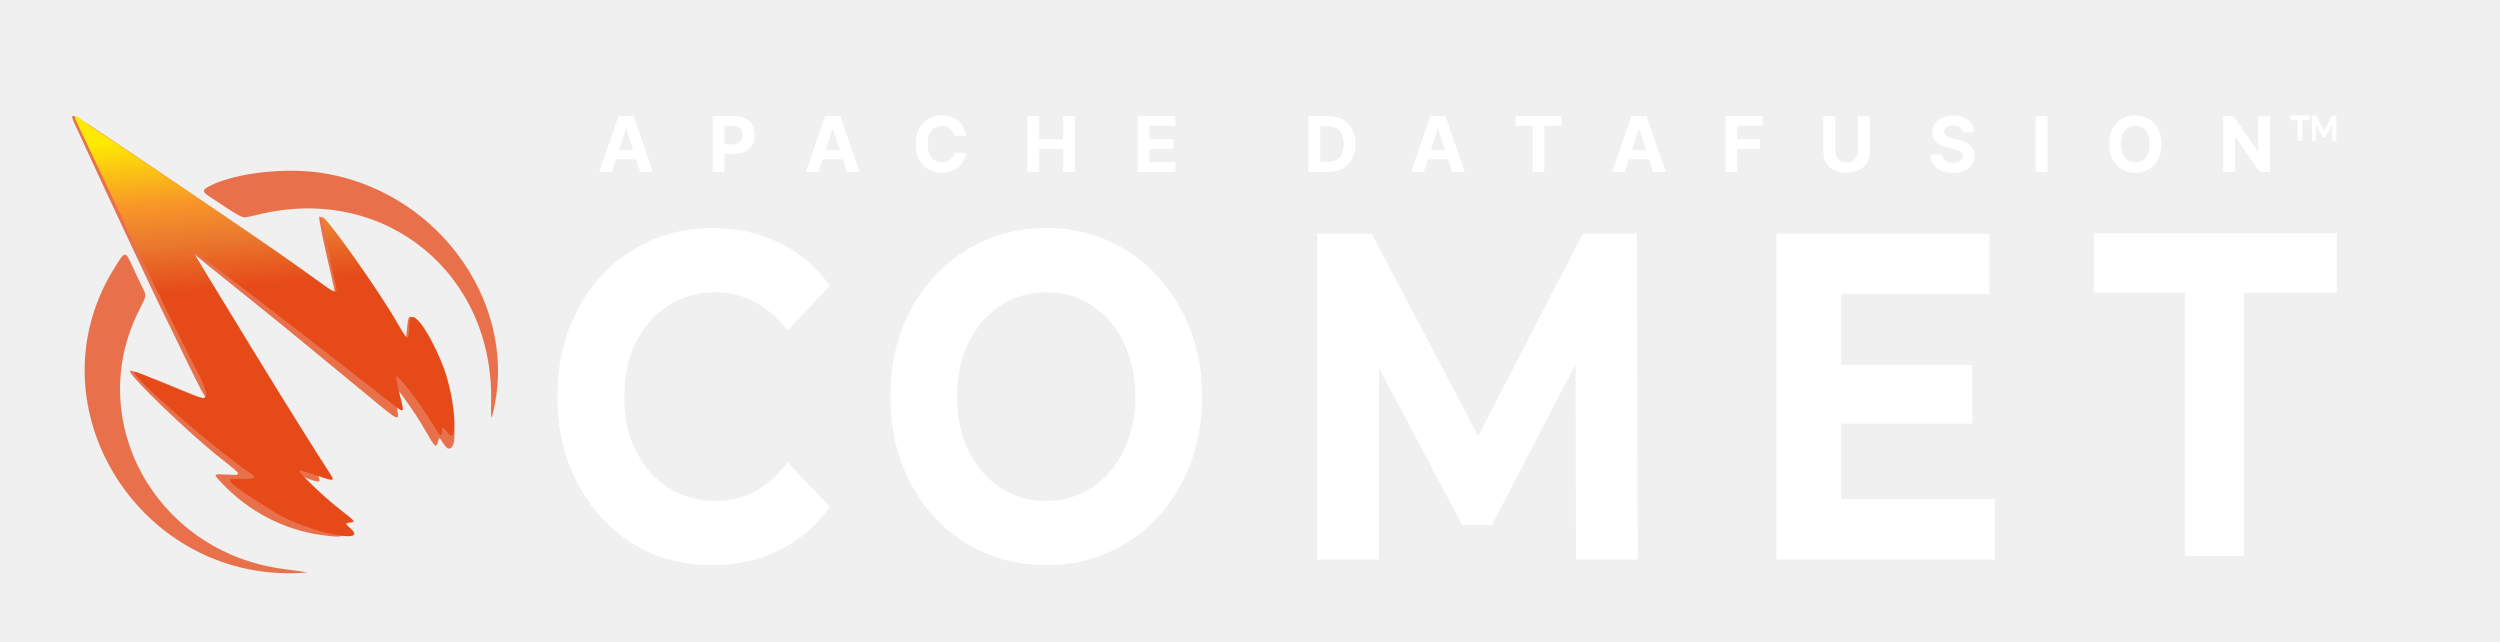
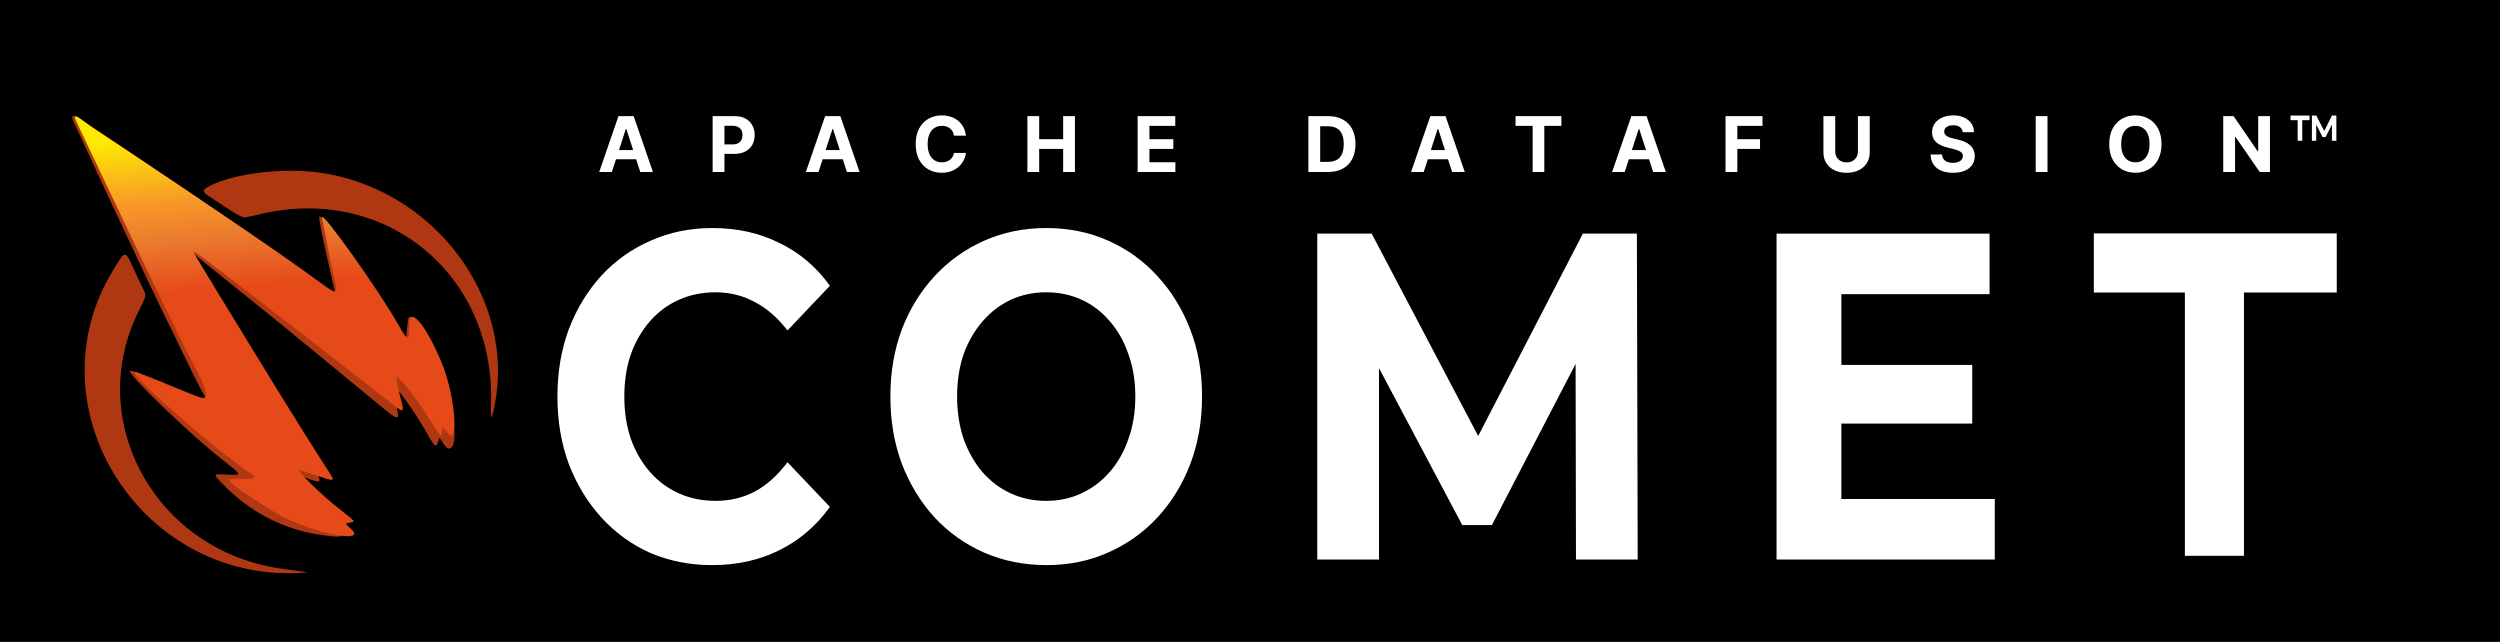
<svg xmlns="http://www.w3.org/2000/svg" width="3256" height="836" viewBox="0 0 3256 836" fill="none">
-   <g clip-path="url(#clip0_38_106)">
-     <path d="M641.398 540.262C639.625 547.114 639.215 543.133 639.63 523.028C643.045 356.743 502.936 241.668 341.597 278.241C337.819 279.098 334.636 279.948 331.835 280.54C318.576 283.344 318.664 284.109 312.599 281.248C305.068 277.698 294.997 270.564 271.417 255.082C263.152 249.657 264.547 247.269 269.813 244.048C295.884 228.1 367.597 215.491 427.139 226.522C576.71 254.237 677.153 402.313 641.401 540.262H641.398ZM583.684 584.224C582.451 584.13 579.352 580.677 576.8 576.585C572.161 569.141 572.161 569.141 570.433 575.334C567.986 584.11 566.608 582.864 553.687 560.223C539.712 535.726 513.631 499.488 512.236 502.626C511.679 503.875 513.167 513.92 515.542 524.946C521.198 551.186 523.307 551.793 477.707 514.038C455.839 495.933 423.787 469.543 406.48 455.394C389.175 441.244 369.644 425.251 363.084 419.854C356.521 414.456 338.44 399.86 322.901 387.42C307.362 374.98 282.55 355.056 267.763 343.143C236.981 318.344 231.177 305.718 323.715 464.884C375.762 554.402 373.517 550.569 400.303 595.647C423.749 635.101 426.211 633.52 374.11 612.474C365.555 609.016 414.314 656.429 434.206 670.908C447.522 680.599 447.522 680.599 438.457 680.951C429.391 681.283 429.391 681.283 437.336 688.372C450.107 699.73 447.843 700.771 418.931 696.837C369.551 690.121 323.565 666.1 288.403 628.658C277.204 616.73 276.844 617.134 297.758 618.172C315.646 619.056 315.646 619.056 287.446 596.942C245.759 564.251 165.113 486.411 169.348 482.947C170.867 481.709 197.3 491.528 235.555 507.546C266.644 520.563 271.01 521.495 265.552 513.947C262.674 509.964 251.139 486.837 224.874 432.398C218.883 419.978 211.556 404.996 208.593 399.1C201.656 385.307 130.908 234.635 116.062 202.04C109.823 188.346 101.801 170.996 98.233 163.483C90.071 146.309 91.653 146.497 121.574 166.277C151.295 185.924 226.333 236.394 245.657 249.736C253.5 255.149 281.145 274.188 307.091 292.046C360.958 329.122 408.444 362.331 424.313 374.026C437.75 383.927 437.334 384.455 432.487 363.689C421.34 315.909 414.859 284.278 415.787 282.194C418.563 275.957 484.065 367.335 508.218 411.141C529.934 450.529 528.065 449.027 530.034 428.685C532.029 408.042 532.538 407.859 544.054 423.54C577.872 469.583 606.638 586.216 583.684 584.224ZM399.932 745.57C185.625 763.755 37.17 531.394 147.827 350.978C163.368 325.644 162.826 325.689 173.399 348.801C177.722 358.251 183.416 370.27 186.053 375.51C190.847 385.037 190.847 385.037 181.428 403.579C108.106 547.924 203.268 719.211 368.875 740.983C387.247 743.398 401.224 745.461 399.932 745.57Z" fill="url(#paint0_linear_38_106)" />
-     <path d="M583.604 564.384C576.088 555.028 576.088 555.028 575.804 561.302C575.407 570.524 573.193 569 563.786 552.906C548.369 526.566 518.704 487.937 515.969 490.638C515.457 491.171 517.464 501.435 520.457 513.444C527.27 540.583 528.55 540.149 502.492 519.564C477.19 499.57 372.458 418.285 337.992 391.89C325.116 382.028 302.28 364.535 287.248 353.017C255.84 328.949 250.422 325.32 252.876 329.984C255.053 334.131 300.924 409.595 328.921 455.103C341.165 475.002 355.341 498.089 360.429 506.406C376.916 533.361 416.189 595.901 426.555 611.715C437.058 627.731 437.175 627.663 413.239 619.568C401.678 615.654 391.235 612.472 390.038 612.481C385.823 612.525 419.766 645.493 441.465 662.458C463.238 679.476 463.348 679.613 456.222 680.534C449.043 681.476 449.043 681.477 457.449 689.131C480.906 710.633 394.939 691.159 355.886 666.08C317.909 641.729 285.652 622.917 305.35 623.498C324.15 624.048 337.521 624.328 327.837 617.764C275.069 581.908 156.892 477.723 177.341 484.605C184.891 487.146 239.11 510.304 250.63 514.571C264.269 519.63 279.557 526.66 256.871 483.916C219.992 414.437 107.243 174.098 101.838 163.346C89.972 139.738 105.631 156.549 123.975 168.521C131.991 173.758 322.446 299.894 393.68 351.14C453.992 394.527 438.988 388.444 428.997 333.237C423.241 301.427 418.825 282.998 419.284 282.544C423.013 278.862 494.508 380.105 517.948 421.407C532.719 447.442 532.399 443.982 533.081 421.804C533.84 397.196 556.457 426.033 576.152 474.571C592.416 514.646 598.057 582.337 583.636 564.388L583.604 564.384Z" fill="url(#paint1_linear_38_106)" />
+   <rect width="3256" height="836" fill="black" />
+   <g clip-path="url(#clip0_38_119)">
+     <path d="M641.398 540.262C639.625 547.114 639.215 543.133 639.63 523.028C643.045 356.742 502.936 241.668 341.597 278.241C337.819 279.098 334.636 279.947 331.835 280.54C318.576 283.344 318.664 284.109 312.599 281.248C305.068 277.698 294.997 270.564 271.417 255.082C263.152 249.657 264.547 247.269 269.813 244.048C295.884 228.1 367.597 215.491 427.139 226.522C576.71 254.237 677.153 402.313 641.401 540.262H641.398ZM583.684 584.224C582.451 584.13 579.352 580.677 576.8 576.585C572.161 569.141 572.161 569.141 570.433 575.334C567.986 584.11 566.608 582.864 553.687 560.223C539.712 535.726 513.631 499.487 512.236 502.626C511.679 503.875 513.167 513.919 515.542 524.945C521.198 551.186 523.307 551.793 477.707 514.038C455.839 495.933 423.787 469.543 406.48 455.394C389.175 441.244 369.644 425.251 363.084 419.854C356.521 414.456 338.44 399.86 322.901 387.42C307.362 374.98 282.55 355.055 267.763 343.143C236.981 318.344 231.177 305.718 323.715 464.884C375.762 554.402 373.517 550.569 400.303 595.647C423.749 635.101 426.211 633.52 374.11 612.474C365.555 609.016 414.314 656.429 434.206 670.908C447.522 680.599 447.522 680.599 438.457 680.951C429.391 681.283 429.391 681.283 437.336 688.372C450.107 699.73 447.843 700.771 418.931 696.837C369.551 690.121 323.565 666.1 288.403 628.657C277.204 616.73 276.844 617.134 297.758 618.172C315.646 619.056 315.646 619.056 287.446 596.942C245.759 564.251 165.113 486.41 169.348 482.947C170.867 481.709 197.3 491.528 235.555 507.546C266.644 520.563 271.01 521.495 265.552 513.947C262.674 509.963 251.139 486.836 224.874 432.398C218.883 419.977 211.556 404.995 208.593 399.1C201.656 385.307 130.908 234.635 116.062 202.04C109.823 188.346 101.801 170.996 98.233 163.483C90.071 146.309 91.653 146.497 121.574 166.277C151.295 185.924 226.333 236.394 245.657 249.736C253.5 255.148 281.145 274.188 307.091 292.046C360.958 329.122 408.444 362.331 424.313 374.026C437.75 383.927 437.334 384.455 432.487 363.688C421.34 315.909 414.859 284.278 415.787 282.194C418.563 275.957 484.065 367.335 508.218 411.141C529.934 450.528 528.065 449.027 530.034 428.685C532.029 408.042 532.538 407.859 544.054 423.54C577.872 469.583 606.638 586.216 583.684 584.224ZM399.932 745.57C185.625 763.755 37.17 531.394 147.827 350.978C163.368 325.644 162.826 325.689 173.399 348.801C177.722 358.251 183.416 370.27 186.053 375.51C190.847 385.037 190.847 385.037 181.428 403.578C108.106 547.924 203.268 719.211 368.875 740.983C387.247 743.398 401.224 745.461 399.932 745.57Z" fill="url(#paint0_linear_38_119)" />
+     <path d="M583.604 564.384C576.088 555.027 576.088 555.027 575.804 561.302C575.407 570.524 573.193 569 563.786 552.906C548.369 526.566 518.704 487.937 515.969 490.637C515.457 491.171 517.464 501.435 520.457 513.444C527.27 540.583 528.55 540.149 502.492 519.564C477.19 499.569 372.458 418.285 337.992 391.89C325.116 382.027 302.28 364.535 287.248 353.017C255.84 328.949 250.422 325.32 252.876 329.984C255.053 334.131 300.924 409.595 328.921 455.103C341.165 475.002 355.341 498.089 360.429 506.405C376.916 533.361 416.189 595.901 426.555 611.715C437.058 627.731 437.175 627.663 413.239 619.568C401.678 615.654 391.235 612.472 390.038 612.481C385.823 612.525 419.766 645.493 441.465 662.458C463.238 679.476 463.348 679.613 456.222 680.534C449.043 681.476 449.043 681.476 457.449 689.131C480.906 710.633 394.939 691.159 355.886 666.08C317.909 641.729 285.652 622.916 305.35 623.498C324.15 624.048 337.521 624.328 327.837 617.764C275.069 581.908 156.892 477.723 177.341 484.604C184.891 487.145 239.11 510.303 250.63 514.571C264.269 519.63 279.557 526.66 256.871 483.916C219.992 414.437 107.243 174.098 101.838 163.346C89.972 139.738 105.631 156.548 123.975 168.521C131.991 173.758 322.446 299.894 393.68 351.139C453.992 394.527 438.988 388.444 428.997 333.237C423.241 301.427 418.825 282.997 419.284 282.544C423.013 278.862 494.508 380.105 517.948 421.407C532.719 447.442 532.399 443.982 533.081 421.804C533.84 397.196 556.457 426.033 576.152 474.571C592.416 514.646 598.057 582.337 583.636 564.388L583.604 564.384Z" fill="url(#paint1_linear_38_119)" />
  </g>
  <path d="M927.335 736C898.649 736 871.911 730.745 847.12 720.235C822.683 709.32 801.434 693.959 783.373 674.152C765.311 654.344 751.145 631.101 740.874 604.421C730.958 577.742 726 548.435 726 516.5C726 484.565 730.958 455.258 740.874 428.579C751.145 401.899 765.311 378.656 783.373 358.848C801.788 339.041 823.215 323.882 847.651 313.372C872.088 302.457 898.826 297 927.867 297C960.094 297 989.135 303.468 1014.99 316.403C1041.2 328.935 1063.15 347.529 1080.86 372.188L1025.61 430.398C1012.86 413.824 998.697 401.495 983.114 393.41C967.531 384.921 950.532 380.677 932.116 380.677C914.763 380.677 898.826 383.911 884.306 390.378C869.786 396.846 857.213 406.144 846.589 418.271C835.964 430.398 827.642 444.748 821.621 461.322C815.955 477.895 813.121 496.288 813.121 516.5C813.121 536.712 815.955 555.104 821.621 571.678C827.642 588.252 835.964 602.602 846.589 614.729C857.213 626.856 869.786 636.154 884.306 642.622C898.826 649.089 914.763 652.323 932.116 652.323C950.532 652.323 967.531 648.281 983.114 640.196C998.697 631.707 1012.86 618.974 1025.61 601.996L1080.86 660.206C1063.15 684.864 1041.2 703.661 1014.99 716.597C989.135 729.532 959.917 736 927.335 736Z" fill="white" />
  <path d="M1363.12 736C1333.8 736 1306.6 730.543 1281.51 719.628C1256.78 708.714 1235.23 693.353 1216.86 673.546C1198.84 653.738 1184.71 630.494 1174.47 603.815C1164.58 577.135 1159.63 548.03 1159.63 516.5C1159.63 484.97 1164.58 455.865 1174.47 429.185C1184.71 402.506 1199.02 379.262 1217.39 359.454C1235.76 339.647 1257.31 324.286 1282.04 313.372C1306.77 302.457 1333.62 297 1362.59 297C1391.92 297 1418.77 302.457 1443.14 313.372C1467.87 324.286 1489.25 339.647 1507.27 359.454C1525.64 379.262 1539.95 402.506 1550.19 429.185C1560.44 455.46 1565.56 484.565 1565.56 516.5C1565.56 548.03 1560.44 577.337 1550.19 604.421C1539.95 631.101 1525.64 654.344 1507.27 674.152C1489.25 693.555 1467.87 708.714 1443.14 719.628C1418.77 730.543 1392.09 736 1363.12 736ZM1362.59 652.323C1379.2 652.323 1394.39 649.089 1408.17 642.622C1422.3 636.154 1434.67 626.856 1445.26 614.729C1455.86 602.602 1463.99 588.252 1469.64 571.678C1475.65 555.104 1478.65 536.712 1478.65 516.5C1478.65 496.288 1475.65 477.895 1469.64 461.322C1463.99 444.748 1455.86 430.398 1445.26 418.271C1435.02 406.144 1422.83 396.846 1408.7 390.378C1394.57 383.911 1379.2 380.677 1362.59 380.677C1345.99 380.677 1330.62 383.911 1316.49 390.378C1302.71 396.846 1290.52 406.144 1279.92 418.271C1269.33 430.398 1261.02 444.748 1255.02 461.322C1249.36 477.895 1246.54 496.288 1246.54 516.5C1246.54 536.308 1249.36 554.7 1255.02 571.678C1261.02 588.252 1269.15 602.602 1279.39 614.729C1289.99 626.856 1302.36 636.154 1316.49 642.622C1330.62 649.089 1345.99 652.323 1362.59 652.323Z" fill="white" />
  <path d="M1715.61 728.724V304.276H1786.49L1944.11 603.815H1906.56L2061.53 304.276H2131.88L2132.94 728.724H2052.54L2052.01 445.557H2066.82L1943.05 683.854H1904.44L1778.03 445.557H1796.01V728.724H1715.61Z" fill="white" />
  <path d="M2313.77 728.724V304.276H2591.18V383.102H2398.2V649.898H2598V728.724H2313.77ZM2391.9 551.668V475.268H2568.63V551.668H2391.9Z" fill="white" />
  <path d="M3043.37 380.987H2922.52V723.876H2845.57V380.987H2727V304H3043.37V380.987Z" fill="white" />
  <path d="M3007.94 156.524H2998.48V183.352H2992.46V156.524H2983.18V150.5H3007.94V156.524Z" fill="white" />
  <path d="M3042.92 183.352H3037.12V162.269L3028.82 178.533H3024.98L3016.69 162.269L3016.64 183.352H3011.02V150.5H3016.69L3027.13 170.564L3037.12 150.5H3042.87L3042.92 183.352Z" fill="white" />
  <path d="M796.857 224H780.379L805.486 151.273H825.301L850.372 224H833.895L815.678 167.892H815.109L796.857 224ZM795.827 195.413H834.747V207.416H795.827V195.413ZM928.126 224V151.273H956.819C962.335 151.273 967.034 152.326 970.917 154.433C974.799 156.517 977.759 159.417 979.795 163.134C981.854 166.827 982.884 171.088 982.884 175.918C982.884 180.747 981.843 185.009 979.759 188.702C977.676 192.395 974.657 195.271 970.704 197.331C966.774 199.391 962.015 200.42 956.428 200.42H938.14V188.098H953.942C956.902 188.098 959.34 187.589 961.258 186.571C963.199 185.529 964.643 184.097 965.59 182.274C966.561 180.428 967.046 178.309 967.046 175.918C967.046 173.503 966.561 171.396 965.59 169.597C964.643 167.774 963.199 166.365 961.258 165.371C959.317 164.353 956.854 163.844 953.871 163.844H943.502V224H928.126ZM1066.01 224H1049.53L1074.64 151.273H1094.45L1119.52 224H1103.05L1084.83 167.892H1084.26L1066.01 224ZM1064.98 195.413H1103.9V207.416H1064.98V195.413ZM1258.03 176.734H1242.48C1242.19 174.722 1241.61 172.935 1240.74 171.372C1239.86 169.786 1238.73 168.437 1237.36 167.324C1235.99 166.211 1234.4 165.359 1232.6 164.767C1230.83 164.175 1228.9 163.879 1226.81 163.879C1223.05 163.879 1219.77 164.814 1216.98 166.685C1214.18 168.531 1212.02 171.23 1210.48 174.781C1208.94 178.309 1208.17 182.594 1208.17 187.636C1208.17 192.821 1208.94 197.177 1210.48 200.705C1212.04 204.232 1214.22 206.895 1217.01 208.695C1219.81 210.494 1223.04 211.393 1226.71 211.393C1228.77 211.393 1230.67 211.121 1232.43 210.577C1234.2 210.032 1235.78 209.239 1237.15 208.197C1238.52 207.132 1239.66 205.842 1240.56 204.327C1241.48 202.812 1242.12 201.083 1242.48 199.142L1258.03 199.213C1257.63 202.551 1256.62 205.771 1255.01 208.872C1253.42 211.95 1251.28 214.708 1248.58 217.146C1245.91 219.561 1242.71 221.479 1239 222.899C1235.3 224.296 1231.12 224.994 1226.46 224.994C1219.97 224.994 1214.17 223.527 1209.06 220.591C1203.97 217.655 1199.94 213.406 1196.99 207.842C1194.05 202.279 1192.58 195.544 1192.58 187.636C1192.58 179.705 1194.07 172.958 1197.06 167.395C1200.04 161.831 1204.09 157.594 1209.2 154.682C1214.31 151.746 1220.07 150.278 1226.46 150.278C1230.67 150.278 1234.58 150.87 1238.18 152.054C1241.8 153.238 1245.01 154.966 1247.8 157.239C1250.6 159.488 1252.87 162.246 1254.62 165.513C1256.4 168.78 1257.53 172.52 1258.03 176.734ZM1338.06 224V151.273H1353.43V181.28H1384.65V151.273H1399.99V224H1384.65V193.957H1353.43V224H1338.06ZM1481.66 224V151.273H1530.67V163.95H1497.04V181.28H1528.15V193.957H1497.04V211.322H1530.81V224H1481.66ZM1729.82 224H1704.04V151.273H1730.03C1737.35 151.273 1743.65 152.729 1748.93 155.641C1754.21 158.529 1758.27 162.684 1761.11 168.105C1763.97 173.527 1765.4 180.013 1765.4 187.565C1765.4 195.141 1763.97 201.652 1761.11 207.097C1758.27 212.542 1754.18 216.72 1748.86 219.632C1743.55 222.544 1737.21 224 1729.82 224ZM1719.42 210.825H1729.18C1733.73 210.825 1737.55 210.02 1740.65 208.411C1743.78 206.777 1746.12 204.256 1747.68 200.847C1749.27 197.414 1750.06 192.987 1750.06 187.565C1750.06 182.191 1749.27 177.8 1747.68 174.391C1746.12 170.982 1743.79 168.472 1740.69 166.862C1737.59 165.252 1733.76 164.447 1729.22 164.447H1719.42V210.825ZM1854.23 224H1837.75L1862.86 151.273H1882.67L1907.74 224H1891.27L1873.05 167.892H1872.48L1854.23 224ZM1853.2 195.413H1892.12V207.416H1853.2V195.413ZM1973.84 163.95V151.273H2033.57V163.95H2011.3V224H1996.11V163.95H1973.84ZM2116.06 224H2099.58L2124.69 151.273H2144.5L2169.57 224H2153.09L2134.88 167.892H2134.31L2116.06 224ZM2115.03 195.413H2153.95V207.416H2115.03V195.413ZM2247.32 224V151.273H2295.48V163.95H2262.7V181.28H2292.28V193.957H2262.7V224H2247.32ZM2419.74 151.273H2435.12V198.503C2435.12 203.806 2433.85 208.446 2431.32 212.423C2428.81 216.401 2425.29 219.502 2420.77 221.727C2416.25 223.929 2410.98 225.03 2404.97 225.03C2398.93 225.03 2393.65 223.929 2389.13 221.727C2384.61 219.502 2381.09 216.401 2378.59 212.423C2376.08 208.446 2374.82 203.806 2374.82 198.503V151.273H2390.2V197.189C2390.2 199.959 2390.8 202.421 2392.01 204.575C2393.24 206.73 2394.97 208.422 2397.19 209.653C2399.42 210.884 2402.01 211.5 2404.97 211.5C2407.95 211.5 2410.55 210.884 2412.75 209.653C2414.97 208.422 2416.69 206.73 2417.9 204.575C2419.13 202.421 2419.74 199.959 2419.74 197.189V151.273ZM2556.22 172.189C2555.94 169.324 2554.72 167.099 2552.57 165.513C2550.41 163.927 2547.49 163.134 2543.79 163.134C2541.28 163.134 2539.17 163.489 2537.44 164.199C2535.71 164.885 2534.38 165.844 2533.46 167.075C2532.56 168.306 2532.11 169.703 2532.11 171.266C2532.06 172.568 2532.34 173.704 2532.93 174.675C2533.54 175.645 2534.38 176.486 2535.45 177.196C2536.51 177.883 2537.75 178.486 2539.14 179.007C2540.54 179.504 2542.03 179.93 2543.62 180.286L2550.15 181.848C2553.32 182.558 2556.24 183.505 2558.89 184.689C2561.54 185.873 2563.83 187.329 2565.78 189.057C2567.72 190.785 2569.22 192.821 2570.29 195.165C2571.37 197.509 2571.93 200.196 2571.95 203.226C2571.93 207.677 2570.79 211.536 2568.55 214.803C2566.32 218.046 2563.1 220.567 2558.89 222.366C2554.7 224.142 2549.64 225.03 2543.72 225.03C2537.85 225.03 2532.74 224.13 2528.38 222.331C2524.05 220.532 2520.66 217.868 2518.23 214.341C2515.81 210.79 2514.54 206.398 2514.43 201.166H2529.31C2529.47 203.605 2530.17 205.641 2531.4 207.274C2532.66 208.884 2534.32 210.103 2536.41 210.932C2538.52 211.737 2540.89 212.139 2543.55 212.139C2546.15 212.139 2548.41 211.76 2550.33 211.003C2552.27 210.245 2553.77 209.192 2554.84 207.842C2555.9 206.493 2556.44 204.942 2556.44 203.19C2556.44 201.557 2555.95 200.184 2554.98 199.071C2554.03 197.958 2552.64 197.011 2550.79 196.23C2548.97 195.449 2546.73 194.739 2544.08 194.099L2536.16 192.111C2530.03 190.619 2525.19 188.287 2521.64 185.115C2518.08 181.943 2516.32 177.67 2516.34 172.295C2516.32 167.892 2517.49 164.045 2519.86 160.754C2522.25 157.464 2525.53 154.895 2529.7 153.048C2533.86 151.202 2538.6 150.278 2543.9 150.278C2549.3 150.278 2554.01 151.202 2558.03 153.048C2562.08 154.895 2565.23 157.464 2567.48 160.754C2569.73 164.045 2570.89 167.857 2570.96 172.189H2556.22ZM2666.67 151.273V224H2651.3V151.273H2666.67ZM2815.16 187.636C2815.16 195.567 2813.65 202.314 2810.65 207.878C2807.66 213.441 2803.59 217.691 2798.43 220.626C2793.29 223.538 2787.52 224.994 2781.1 224.994C2774.64 224.994 2768.84 223.527 2763.7 220.591C2758.56 217.655 2754.5 213.406 2751.52 207.842C2748.54 202.279 2747.05 195.544 2747.05 187.636C2747.05 179.705 2748.54 172.958 2751.52 167.395C2754.5 161.831 2758.56 157.594 2763.7 154.682C2768.84 151.746 2774.64 150.278 2781.1 150.278C2787.52 150.278 2793.29 151.746 2798.43 154.682C2803.59 157.594 2807.66 161.831 2810.65 167.395C2813.65 172.958 2815.16 179.705 2815.16 187.636ZM2799.57 187.636C2799.57 182.499 2798.8 178.167 2797.26 174.639C2795.74 171.112 2793.6 168.437 2790.83 166.614C2788.06 164.791 2784.82 163.879 2781.1 163.879C2777.39 163.879 2774.14 164.791 2771.37 166.614C2768.6 168.437 2766.45 171.112 2764.91 174.639C2763.39 178.167 2762.64 182.499 2762.64 187.636C2762.64 192.774 2763.39 197.106 2764.91 200.634C2766.45 204.161 2768.6 206.836 2771.37 208.659C2774.14 210.482 2777.39 211.393 2781.1 211.393C2784.82 211.393 2788.06 210.482 2790.83 208.659C2793.6 206.836 2795.74 204.161 2797.26 200.634C2798.8 197.106 2799.57 192.774 2799.57 187.636ZM2956.38 151.273V224H2943.1L2911.46 178.226H2910.92V224H2895.55V151.273H2909.04L2940.43 197.011H2941.07V151.273H2956.38Z" fill="white" />
  <defs>
-     <linearGradient id="paint0_linear_38_106" x1="294.5" y1="179" x2="419" y2="585" gradientUnits="userSpaceOnUse">
+     <linearGradient id="paint0_linear_38_119" x1="294.5" y1="179" x2="419" y2="585" gradientUnits="userSpaceOnUse">
      <stop offset="0.267" stop-color="#E64A19" stop-opacity="0.76" />
    </linearGradient>
-     <linearGradient id="paint1_linear_38_106" x1="297.498" y1="151" x2="344.812" y2="698.375" gradientUnits="userSpaceOnUse">
+     <linearGradient id="paint1_linear_38_119" x1="297.498" y1="151" x2="344.812" y2="698.375" gradientUnits="userSpaceOnUse">
      <stop offset="0.039" stop-color="#FEE903" />
      <stop offset="0.193" stop-color="#F89728" />
      <stop offset="0.285" stop-color="#EA7A2E" />
      <stop offset="0.406" stop-color="#E64A19" />
    </linearGradient>
-     <clipPath id="clip0_38_106">
+     <clipPath id="clip0_38_119">
      <rect width="557" height="597" fill="white" transform="translate(94 151)" />
    </clipPath>
  </defs>
</svg>
